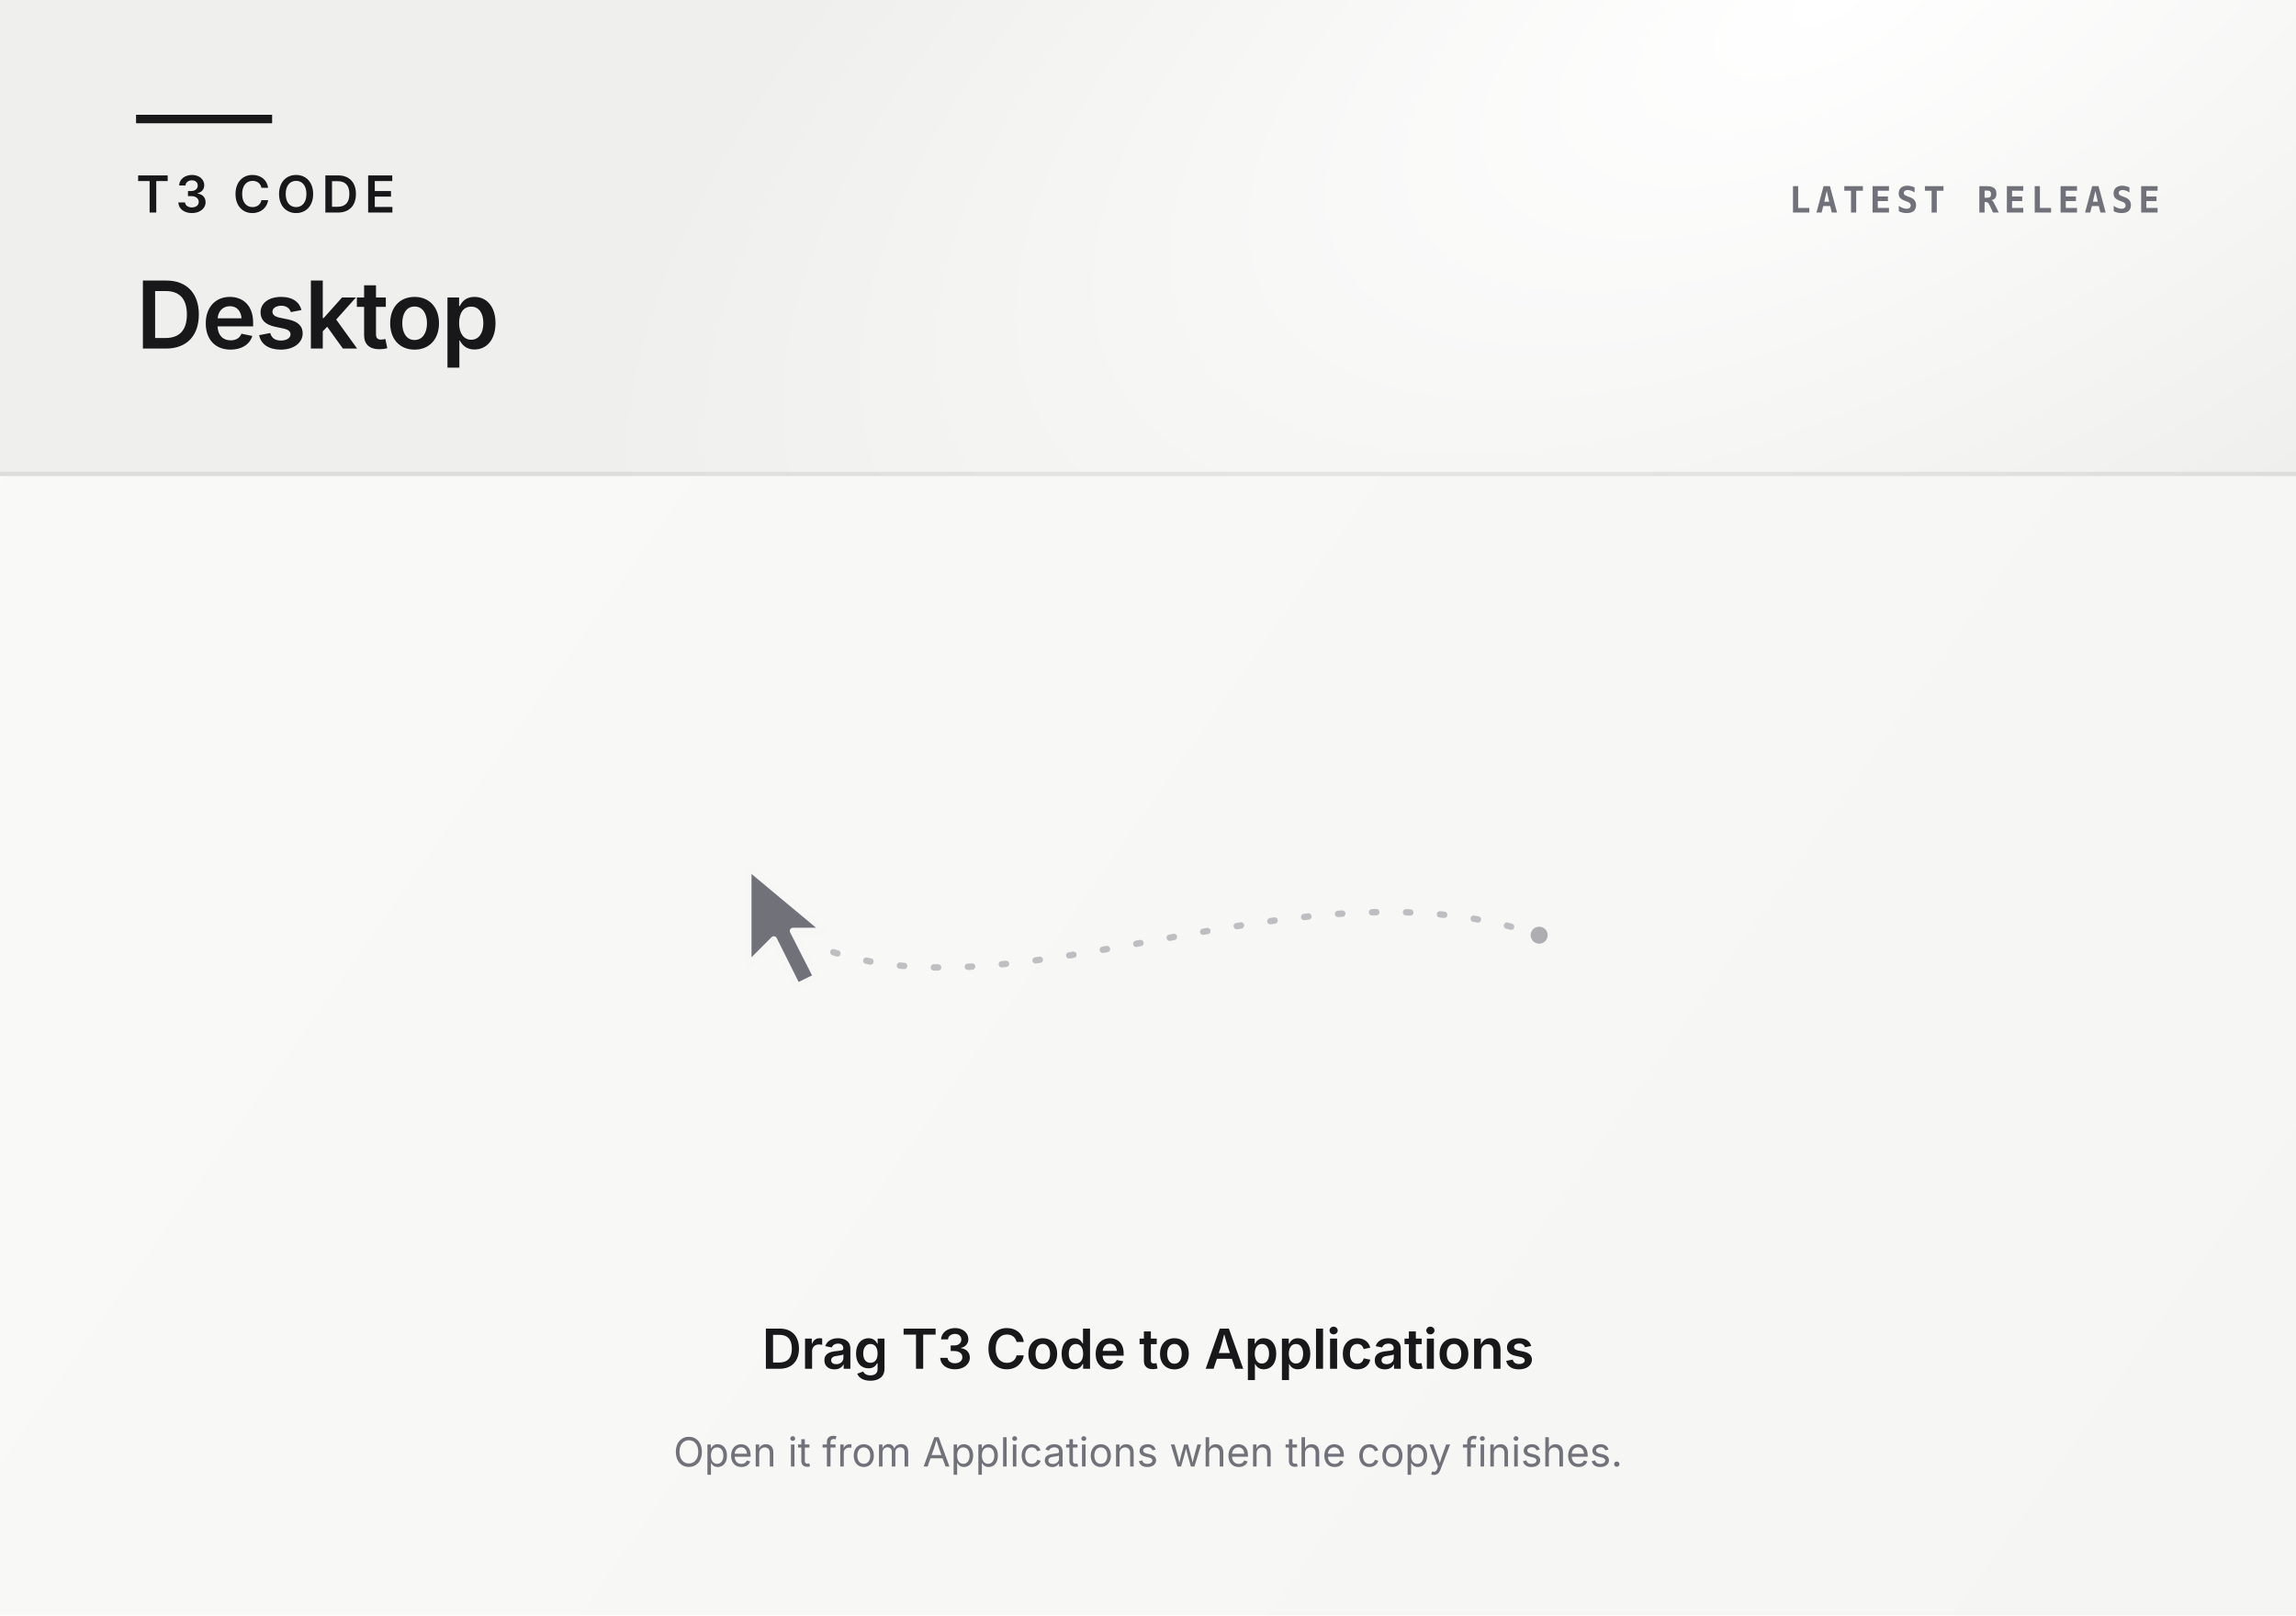
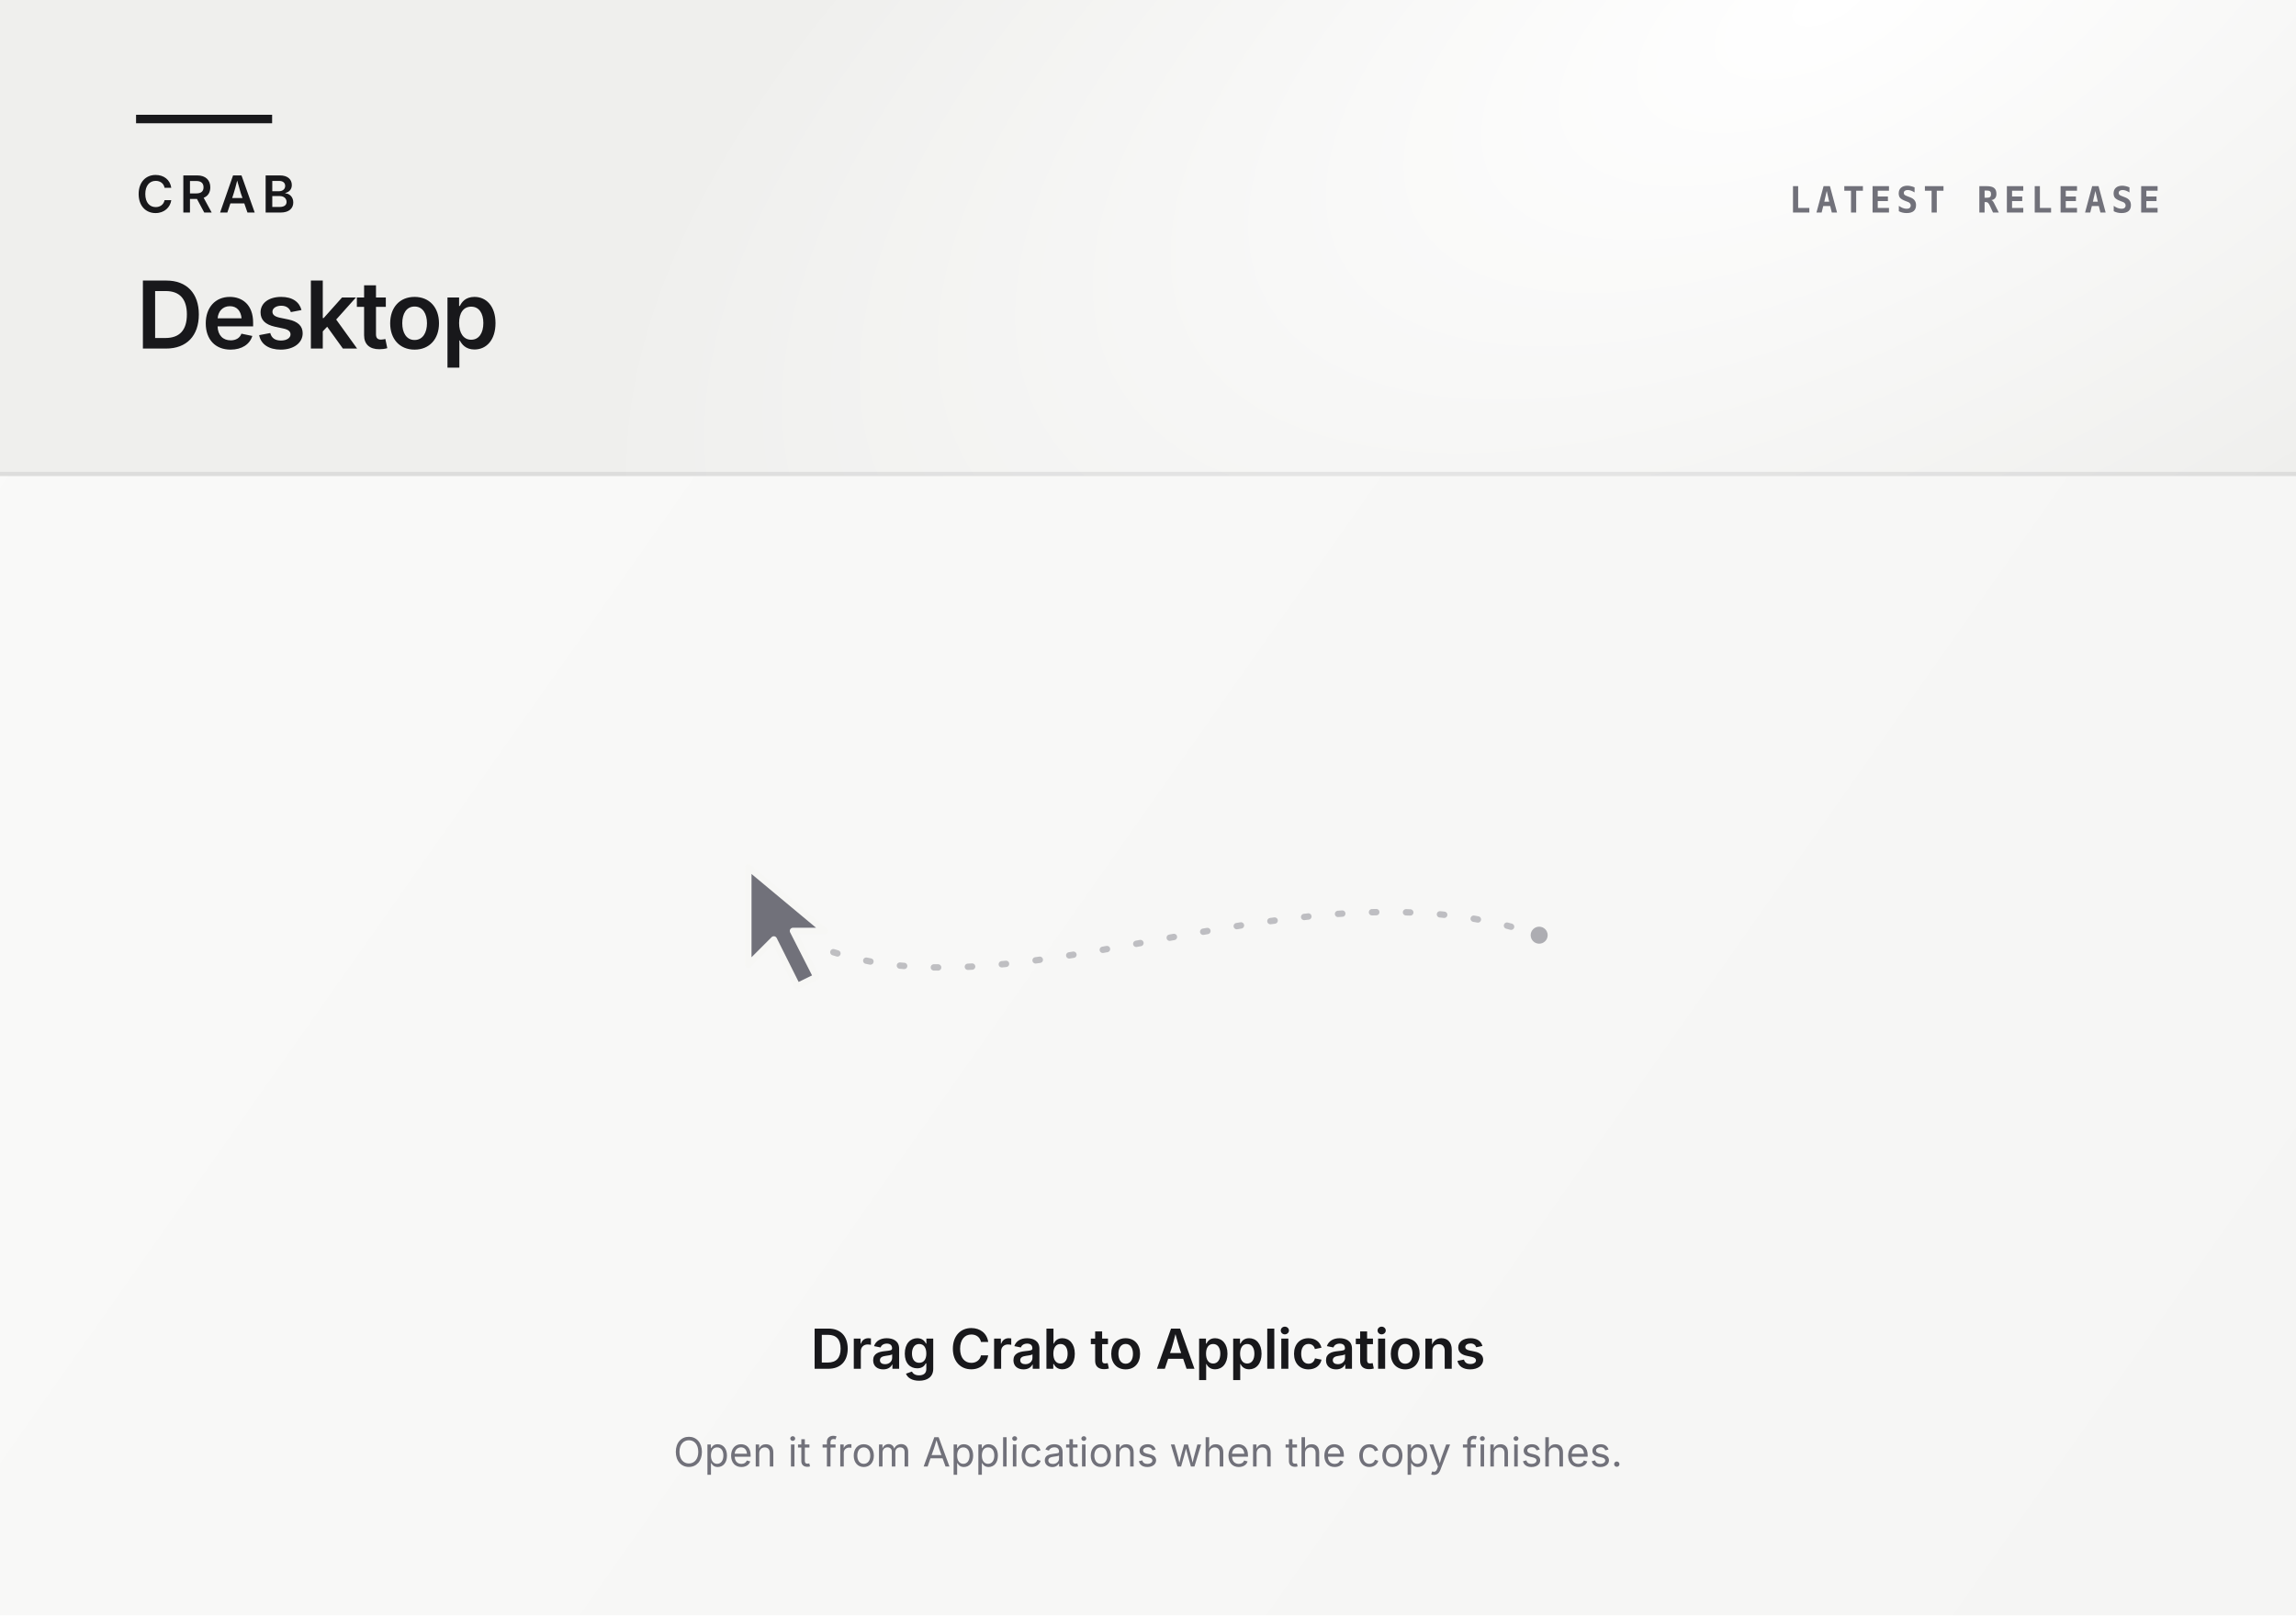
<svg xmlns="http://www.w3.org/2000/svg" width="1080" height="760" viewBox="0 0 540 380" fill="none">
  <defs>
    <linearGradient id="latest-surface" x1="0" y1="0" x2="540" y2="380" gradientUnits="userSpaceOnUse">
      <stop stop-color="#FAFAF9" />
      <stop offset="1" stop-color="#F5F5F4" />
    </linearGradient>
    <radialGradient id="latest-light" cx="0" cy="0" r="1" gradientUnits="userSpaceOnUse" gradientTransform="translate(430 0) rotate(152) scale(320 150)">
      <stop stop-color="#FFFFFF" />
      <stop offset="1" stop-color="#FFFFFF" stop-opacity="0" />
    </radialGradient>
  </defs>
  <rect width="540" height="380" fill="url(#latest-surface)" />
  <rect width="540" height="112" fill="#EFEFED" />
  <rect width="540" height="112" fill="url(#latest-light)" />
  <path d="M0 111.5H540" stroke="#18181B" stroke-opacity="0.08" />
  <path d="M32 28H64" stroke="#18181B" stroke-width="2" />
  <g font-family="-apple-system, BlinkMacSystemFont, sans-serif" fill="#18181B">
-     <text x="32" y="50" font-size="12" font-weight="600" letter-spacing="1.4">T3 CODE</text>
+     <text x="32" y="50" font-size="12" font-weight="600" letter-spacing="1.4">CRAB</text>
    <text x="32" y="82" font-size="22" font-weight="600" letter-spacing="-0.45">Desktop</text>
    <text x="508" y="50" text-anchor="end" font-family="ui-monospace, SFMono-Regular, Menlo, monospace" font-size="8.5" font-weight="600" letter-spacing="1.2" fill="#71717A">LATEST RELEASE</text>
  </g>
  <path d="M196 224C242 239 307 201 362 220" stroke="#71717A" stroke-width="1.5" stroke-linecap="round" stroke-dasharray="1 7" opacity="0.42" />
  <circle cx="362" cy="220" r="2" fill="#71717A" opacity="0.55" />
  <path d="M176 204V227L182 221L187.5 232L192 229.8L186.5 219H194L176 204Z" fill="#71717A" stroke="#F7F7F5" stroke-width="1.5" stroke-linejoin="round" />
  <g font-family="-apple-system, BlinkMacSystemFont, sans-serif" text-anchor="middle">
-     <text x="270" y="322" font-size="13" font-weight="600" letter-spacing="-0.1" fill="#18181B">Drag T3 Code to Applications</text>
+     <text x="270" y="322" font-size="13" font-weight="600" letter-spacing="-0.1" fill="#18181B">Drag Crab to Applications</text>
    <text x="270" y="345" font-size="9.5" fill="#71717A">Open it from Applications when the copy finishes.</text>
  </g>
</svg>
